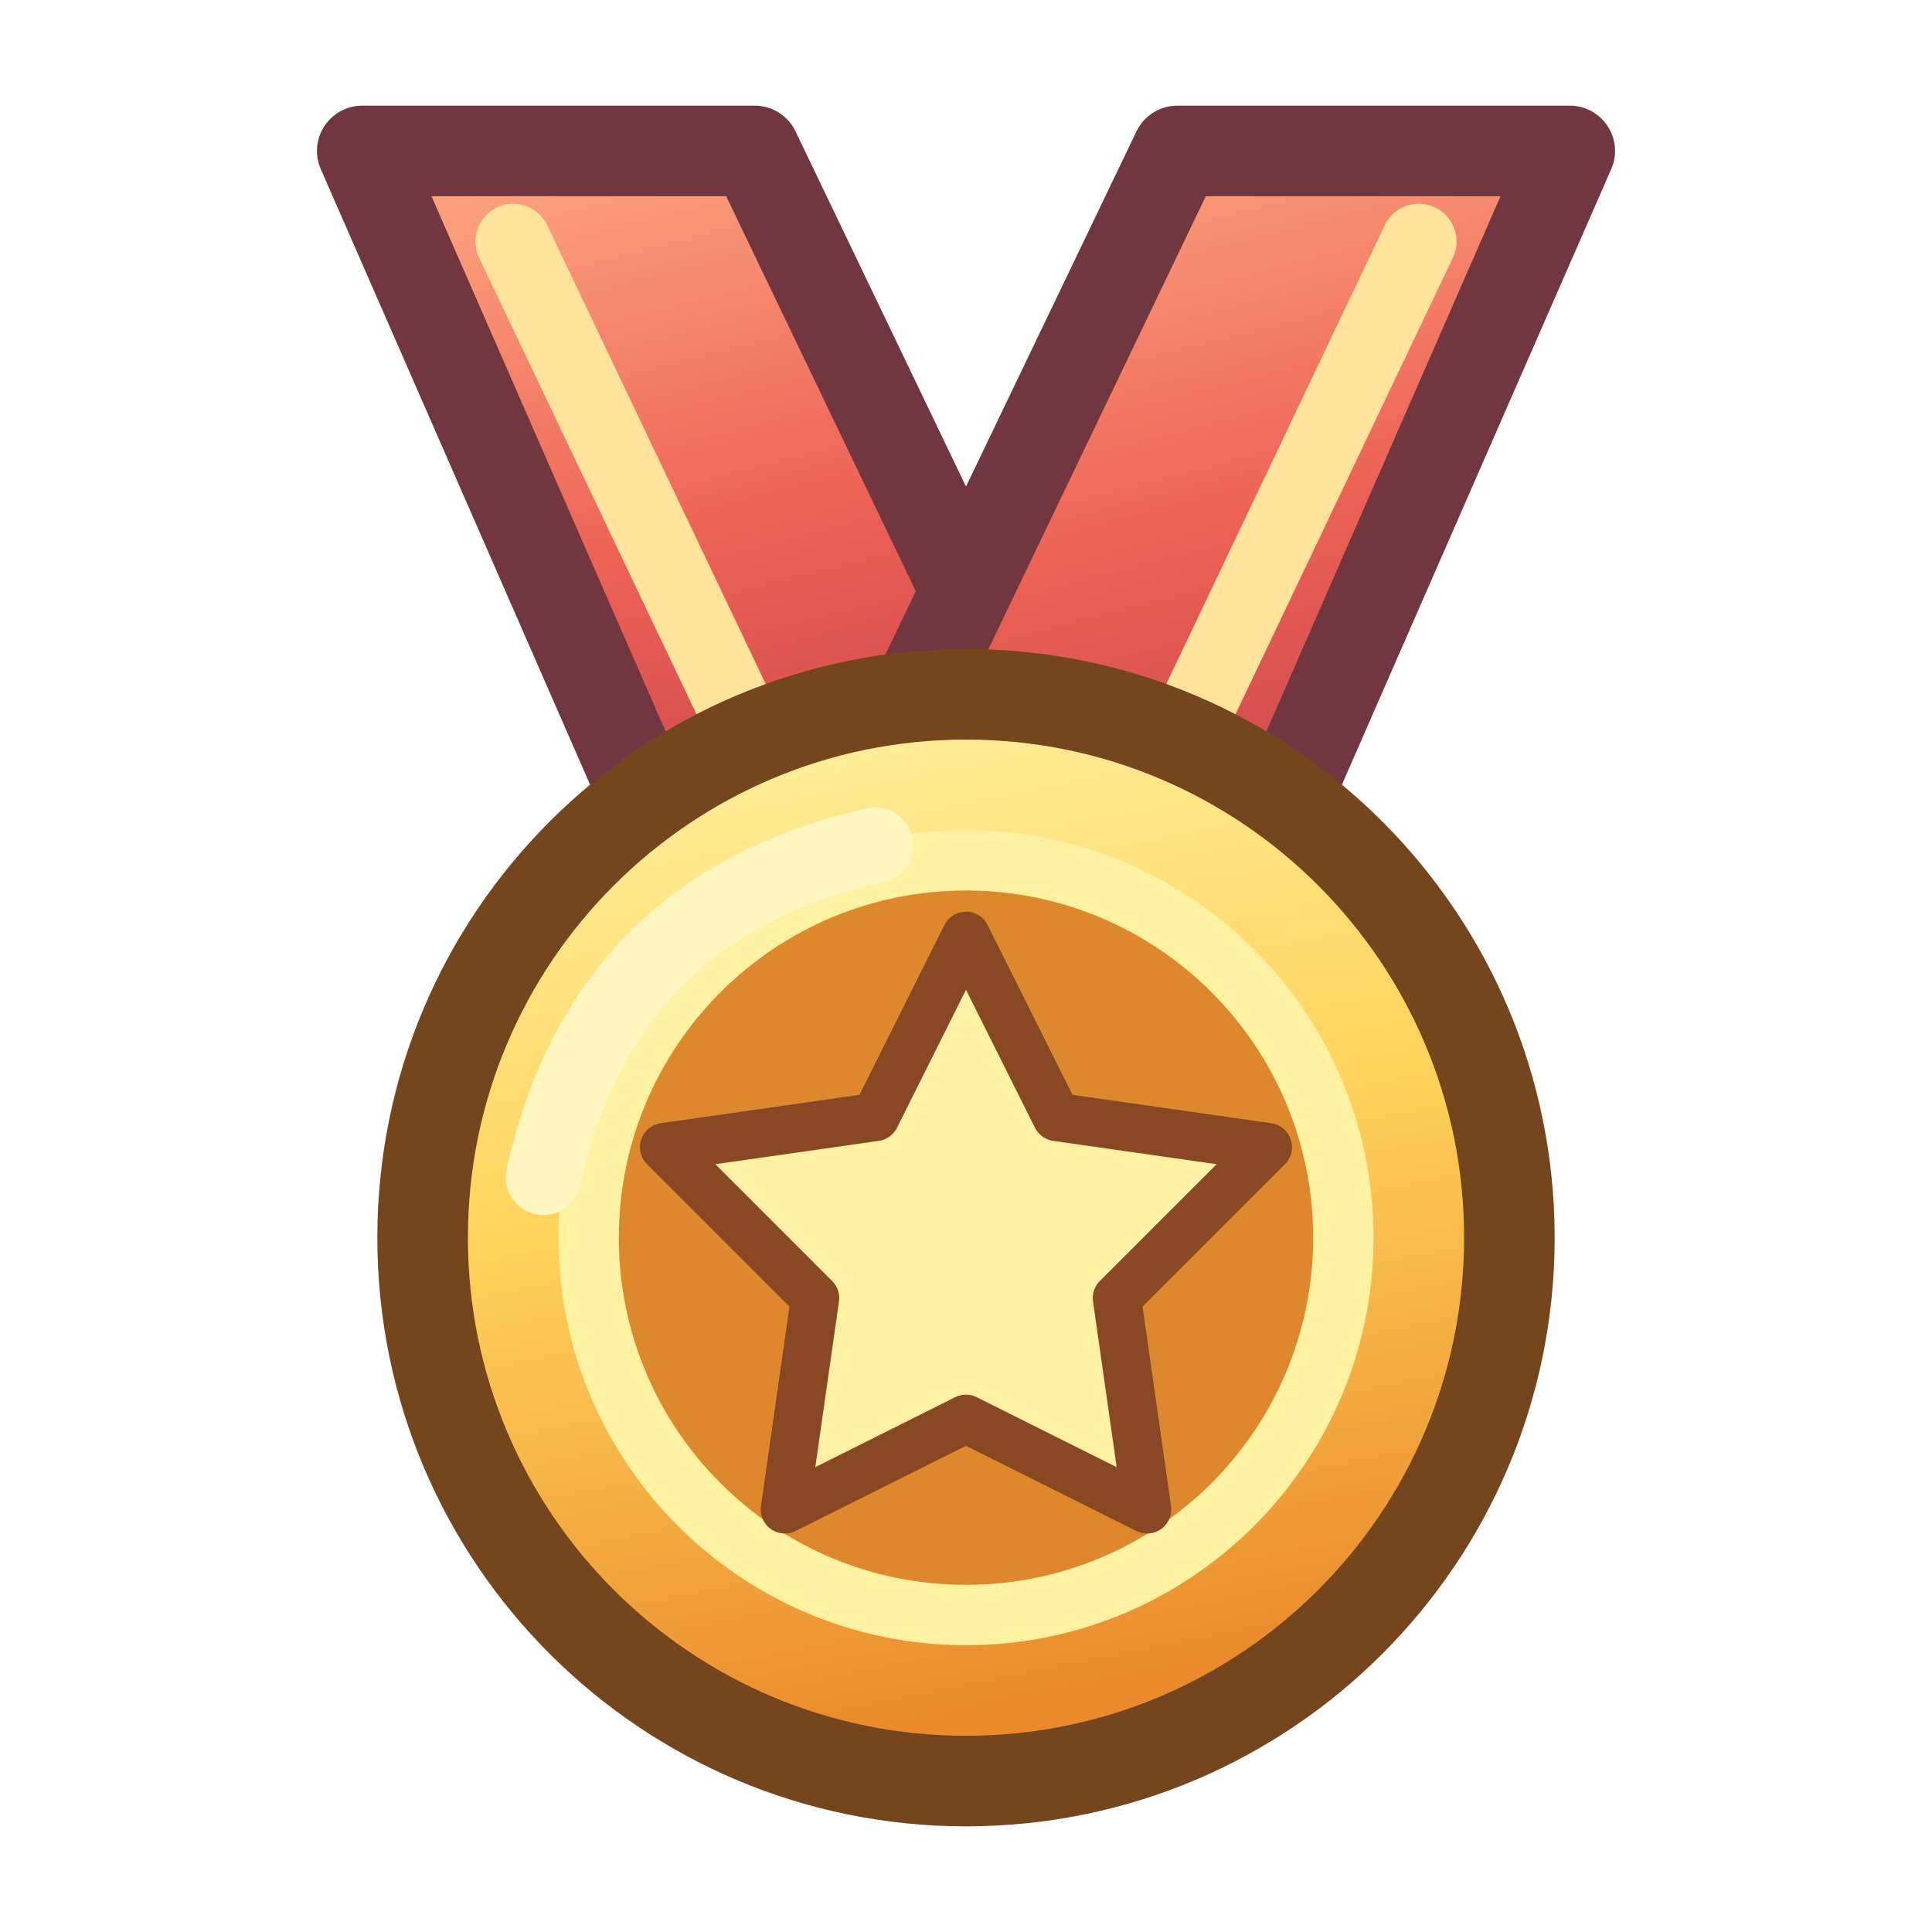
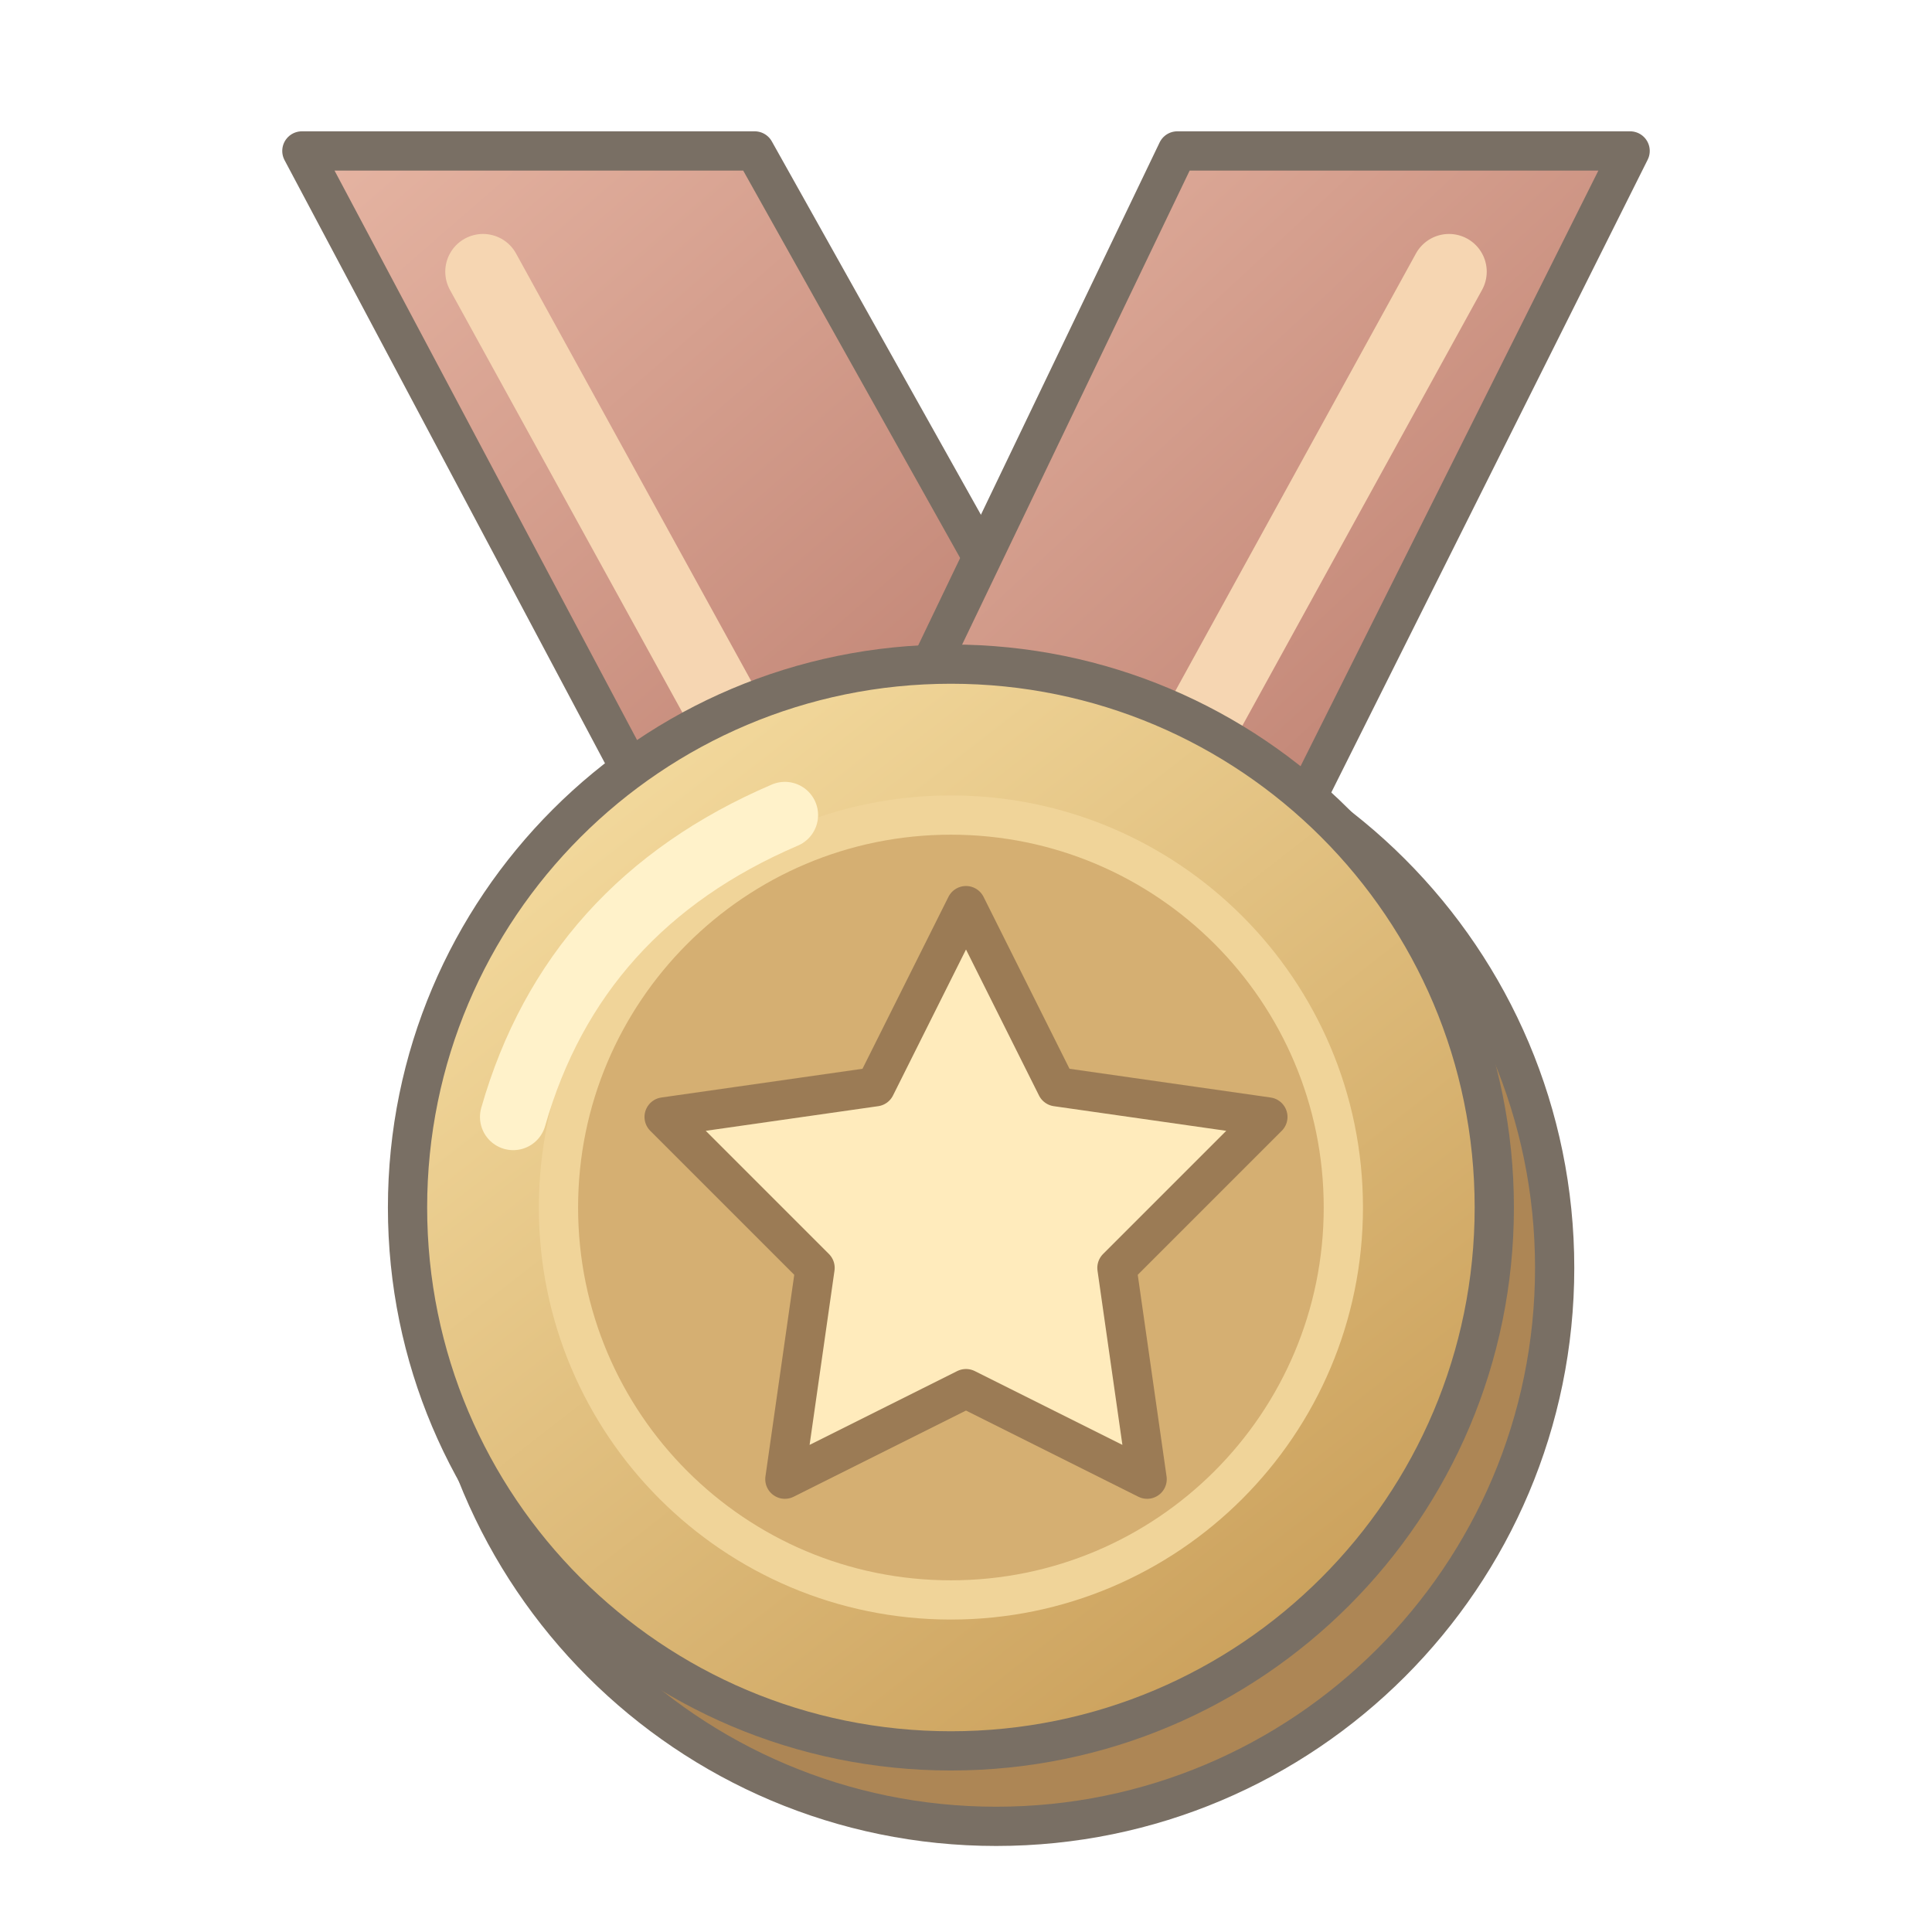
<svg xmlns="http://www.w3.org/2000/svg" viewBox="0 0 64 64">
  <defs>
-     <linearGradient id="gold" x2=".2" y2="1">
-       <stop stop-color="#fff5aa" />
-       <stop offset=".5" stop-color="#ffd35c" />
-       <stop offset="1" stop-color="#ea8a2c" />
+     <linearGradient id="gold" x2=".78" y2="1">
+       <stop stop-color="#fae3a8" />
+       <stop offset="1" stop-color="#c99e59" />
    </linearGradient>
-     <linearGradient id="red" x2=".2" y2="1">
-       <stop stop-color="#ffad84" />
-       <stop offset=".48" stop-color="#ec6155" />
-       <stop offset="1" stop-color="#b63648" />
+     <linearGradient id="clay" x2=".78" y2="1">
+       <stop stop-color="#e6b5a3" />
+       <stop offset="1" stop-color="#b57566" />
    </linearGradient>
  </defs>
-   <path d="M12 5h13l12 25-11 7Z" fill="url(#red)" stroke="#713640" stroke-width="3" stroke-linejoin="round" />
-   <path d="M39 5h13L38 37l-11-7Z" fill="url(#red)" stroke="#713640" stroke-width="3" stroke-linejoin="round" />
-   <path d="m17 8 10 21M47 8 37 29" fill="none" stroke="#ffe39a" stroke-width="2.5" stroke-linecap="round" />
-   <circle cx="32" cy="41" r="18" fill="url(#gold)" stroke="#75451e" stroke-width="3" />
-   <circle cx="32" cy="41" r="12.5" fill="#de882e" stroke="#fff1a2" stroke-width="2" />
-   <path d="m32 31 3 6 7 1-5 5 1 7-6-3-6 3 1-7-5-5 7-1Z" fill="#fff0a3" stroke="#884823" stroke-width="1.6" stroke-linejoin="round" />
-   <path d="M18 39q2-9 11-11" fill="none" stroke="#fff5be" stroke-width="2.5" stroke-linecap="round" />
+   <g stroke="#796f64" stroke-width="1.3" stroke-linejoin="round" stroke-linecap="round">
+     <path d="M10 5h15l14 25-12 7Z" fill="url(#clay)" />
+     <path d="M39 5h15L38 37l-11-7Z" fill="url(#clay)" />
+     <path d="m16 9 11 20M48 9 37 29" fill="none" stroke="#f6d6b2" stroke-width="2.5" />
+     <circle cx="33" cy="42" r="18.5" fill="#ad8655" />
+     <circle cx="31.5" cy="40" r="18" fill="url(#gold)" />
+     <circle cx="31.5" cy="40" r="13" fill="#d5af72" stroke="#f0d499" />
+     <path d="m32 30 3 6 7 1-5 5 1 7-6-3-6 3 1-7-5-5 7-1Z" fill="#ffebbc" stroke="#9b7b55" />
+     <path d="M17 37q2-7 9-10" fill="none" stroke="#fff2ca" stroke-width="2.2" />
+   </g>
</svg>
